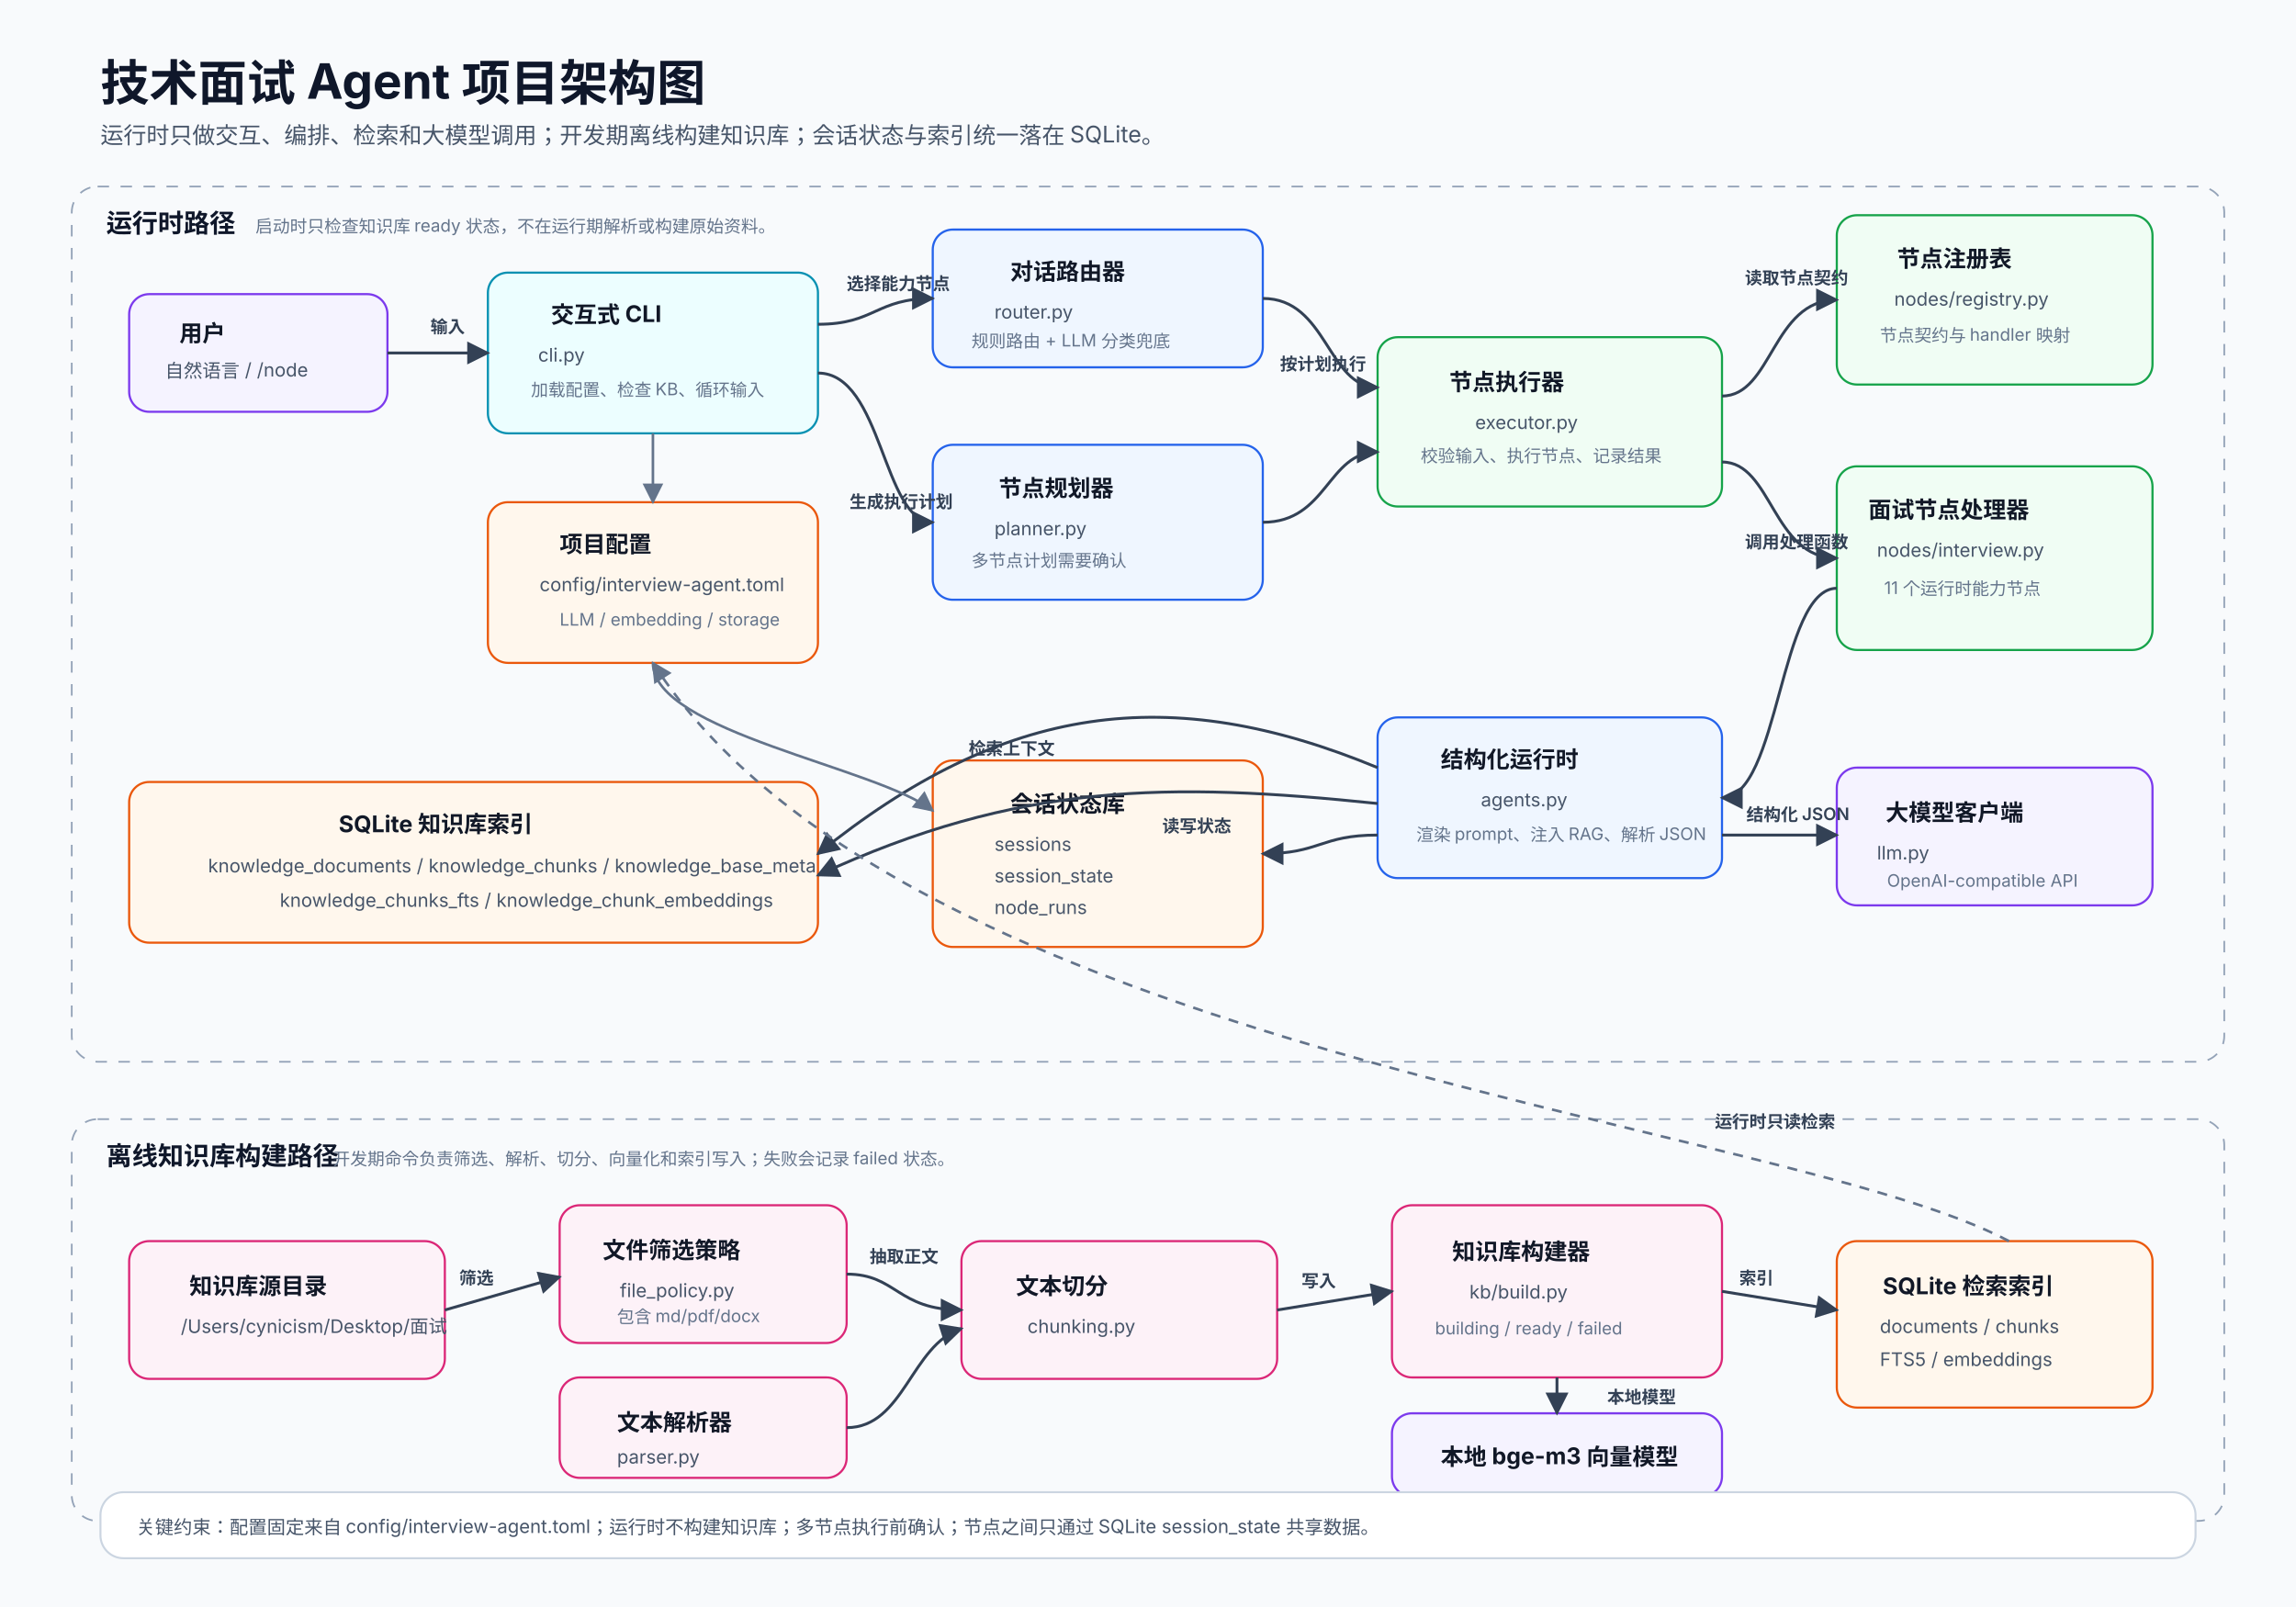
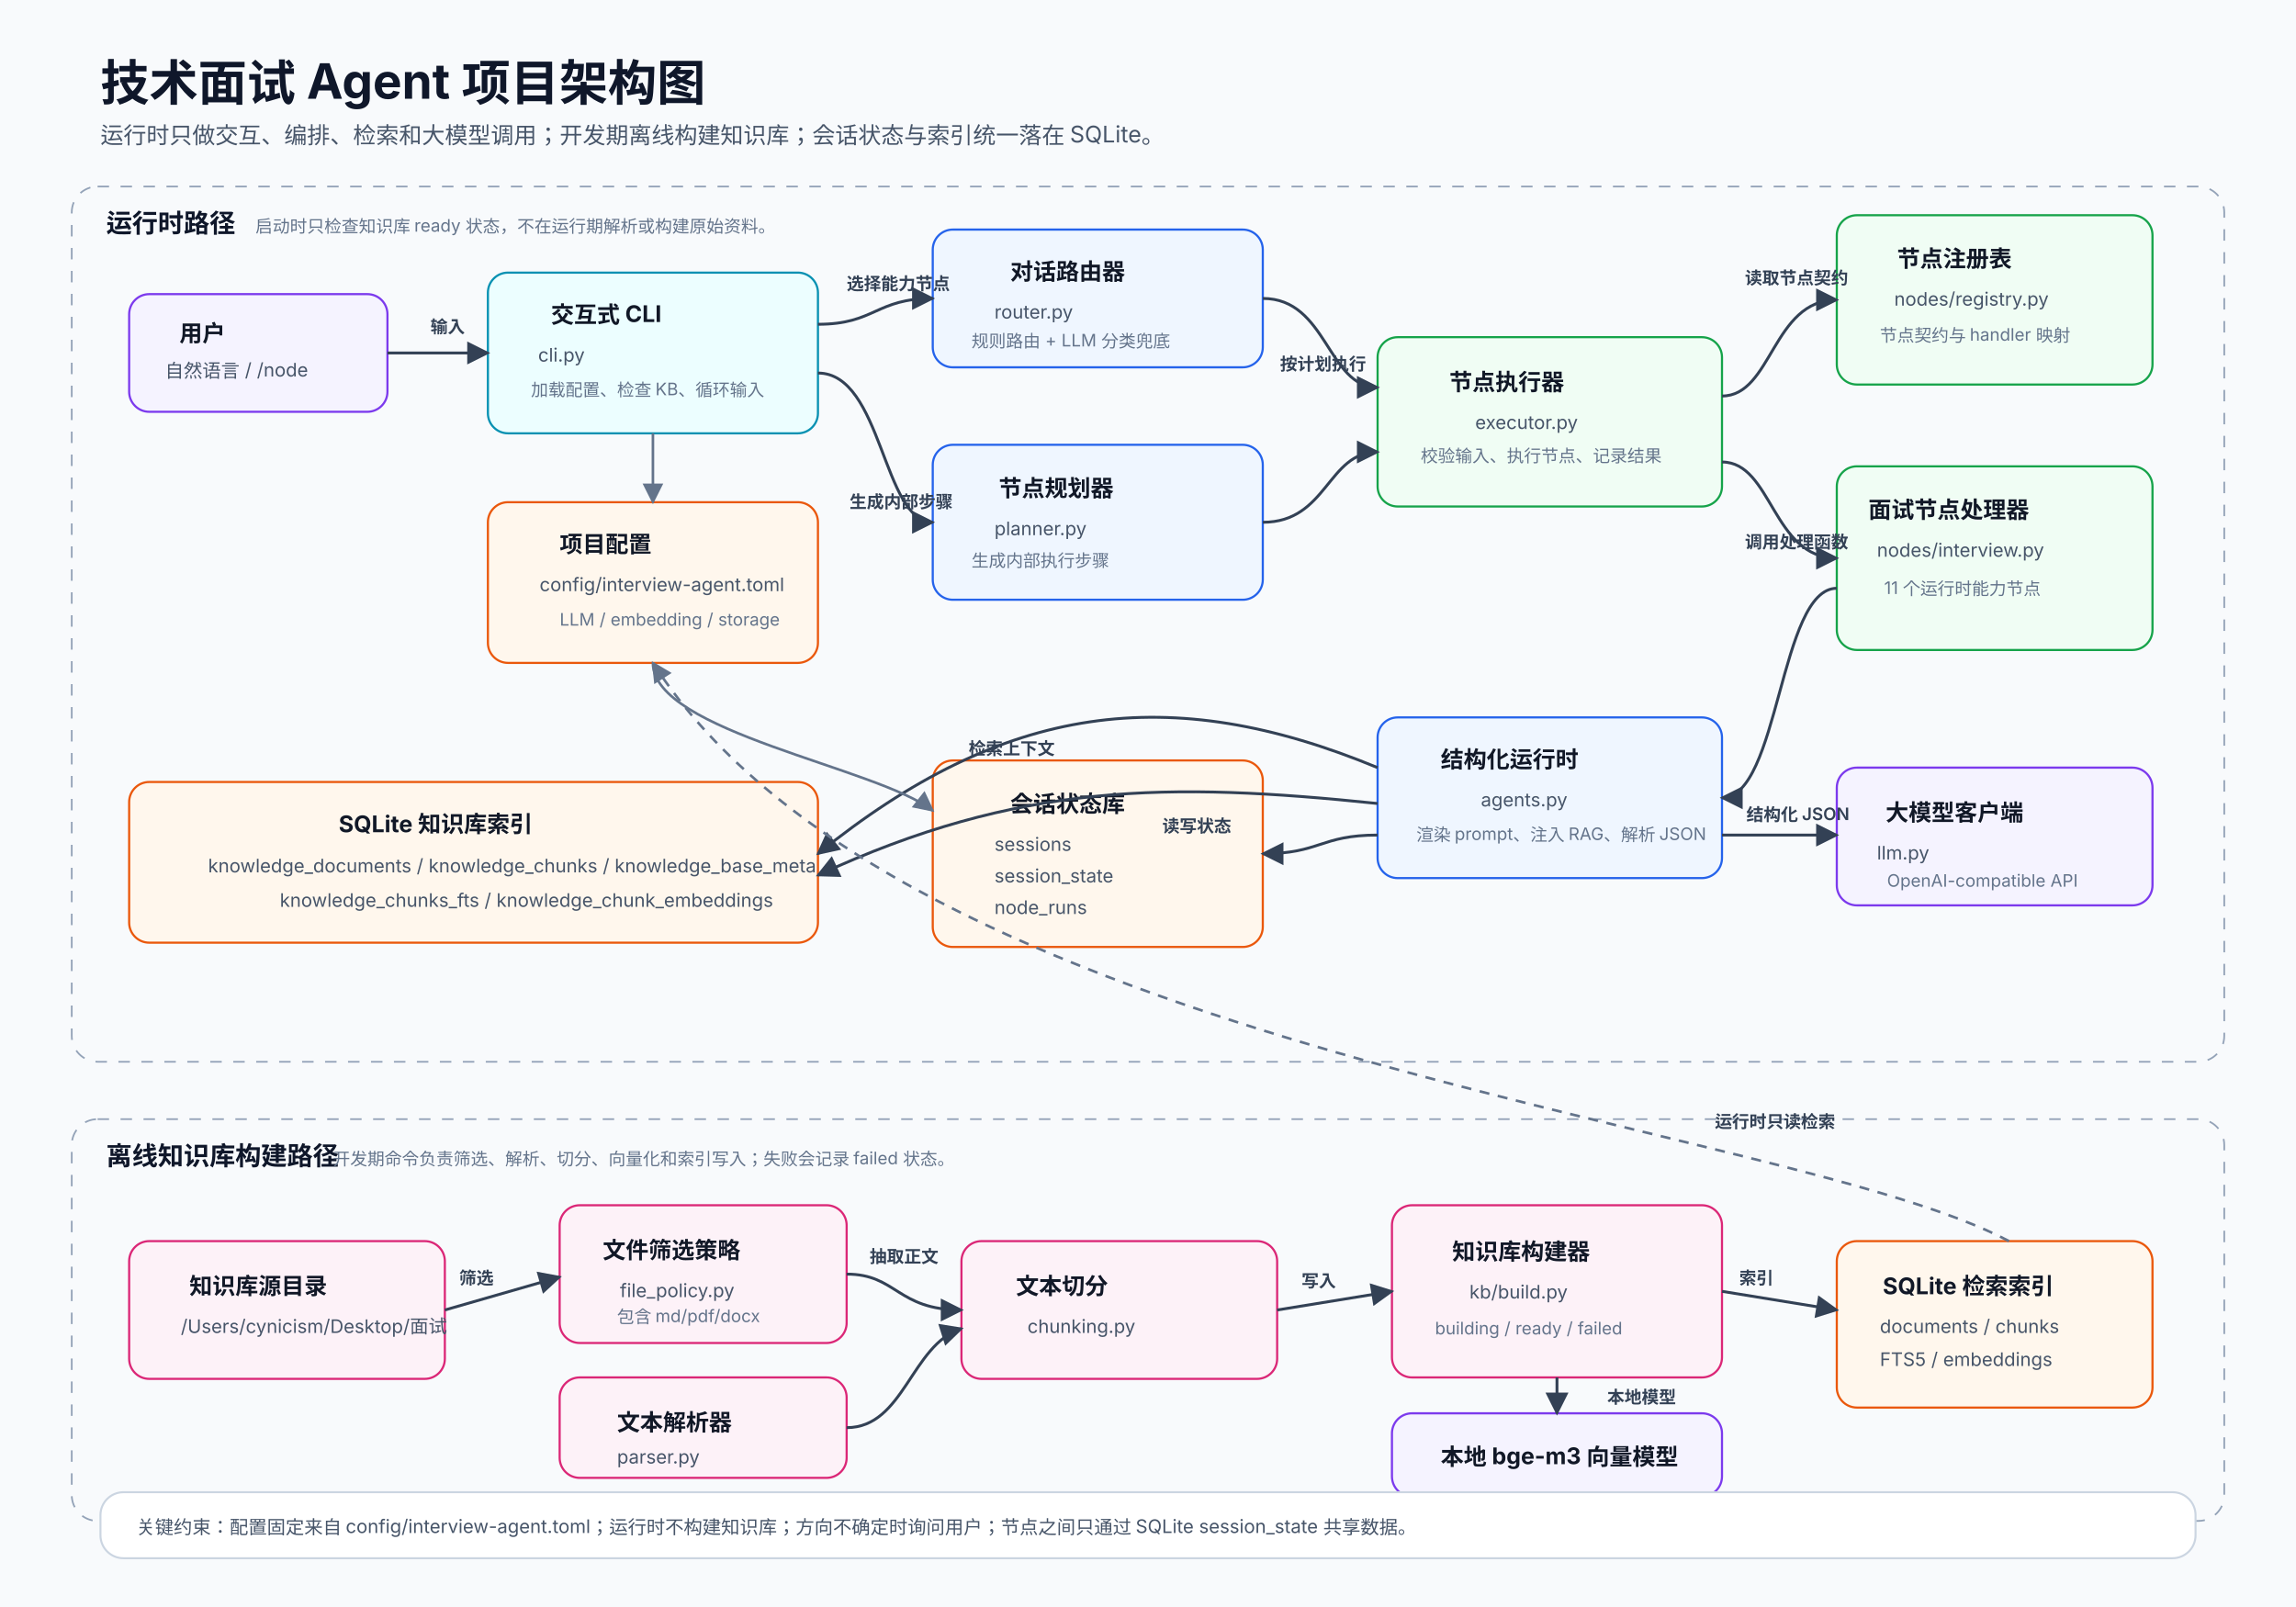
<svg xmlns="http://www.w3.org/2000/svg" width="1600" height="1120" viewBox="0 0 1600 1120" role="img" aria-labelledby="title desc">
  <defs>
    <marker id="arrow" viewBox="0 0 10 10" refX="9" refY="5" markerWidth="8" markerHeight="8" orient="auto-start-reverse">
      <path d="M 0 0 L 10 5 L 0 10 z" fill="#334155" />
    </marker>
    <marker id="soft-arrow" viewBox="0 0 10 10" refX="9" refY="5" markerWidth="8" markerHeight="8" orient="auto-start-reverse">
      <path d="M 0 0 L 10 5 L 0 10 z" fill="#64748b" />
    </marker>
    <style>
      .canvas { fill: #f8fafc; }
      .title { font: 700 34px -apple-system, BlinkMacSystemFont, "Segoe UI", sans-serif; fill: #0f172a; }
      .subtitle { font: 400 16px -apple-system, BlinkMacSystemFont, "Segoe UI", sans-serif; fill: #475569; }
      .section-title { font: 700 18px -apple-system, BlinkMacSystemFont, "Segoe UI", sans-serif; fill: #0f172a; }
      .label { font: 700 16px -apple-system, BlinkMacSystemFont, "Segoe UI", sans-serif; fill: #111827; }
      .small { font: 400 13px -apple-system, BlinkMacSystemFont, "Segoe UI", sans-serif; fill: #475569; }
      .tiny { font: 400 12px -apple-system, BlinkMacSystemFont, "Segoe UI", sans-serif; fill: #64748b; }
      .note { font: 600 12px -apple-system, BlinkMacSystemFont, "Segoe UI", sans-serif; fill: #334155; }
      .panel { fill: #ffffff; stroke: #cbd5e1; stroke-width: 1.4; rx: 16; }
      .runtime { fill: #ecfeff; stroke: #0891b2; stroke-width: 1.5; rx: 14; }
      .logic { fill: #eff6ff; stroke: #2563eb; stroke-width: 1.5; rx: 14; }
      .exec { fill: #f0fdf4; stroke: #16a34a; stroke-width: 1.5; rx: 14; }
      .data { fill: #fff7ed; stroke: #ea580c; stroke-width: 1.5; rx: 14; }
      .offline { fill: #fdf2f8; stroke: #db2777; stroke-width: 1.5; rx: 14; }
      .external { fill: #f5f3ff; stroke: #7c3aed; stroke-width: 1.5; rx: 14; }
      .line { stroke: #334155; stroke-width: 2; fill: none; marker-end: url(#arrow); }
      .soft-line { stroke: #64748b; stroke-width: 1.8; fill: none; marker-end: url(#soft-arrow); }
      .dash-line { stroke: #64748b; stroke-width: 1.8; stroke-dasharray: 7 6; fill: none; marker-end: url(#soft-arrow); }
      .boundary { fill: none; stroke: #94a3b8; stroke-width: 1.2; stroke-dasharray: 8 8; rx: 18; }
    </style>
  </defs>
  <rect class="canvas" x="0" y="0" width="1600" height="1120" />
  <text class="title" x="70" y="70">技术面试 Agent 项目架构图</text>
  <text class="subtitle" x="70" y="100">运行时只做交互、编排、检索和大模型调用；开发期离线构建知识库；会话状态与索引统一落在 SQLite。</text>
  <rect class="boundary" x="50" y="130" width="1500" height="610" />
  <text class="section-title" x="74" y="162">运行时路径</text>
  <text class="tiny" x="178" y="162">启动时只检查知识库 ready 状态，不在运行期解析或构建原始资料。</text>
  <rect class="external" x="90" y="205" width="180" height="82" />
  <text class="label" x="125" y="238">用户</text>
  <text class="small" x="115" y="263">自然语言 / /node</text>
  <rect class="runtime" x="340" y="190" width="230" height="112" />
  <text class="label" x="384" y="225">交互式 CLI</text>
  <text class="small" x="375" y="252">cli.py</text>
  <text class="tiny" x="370" y="276">加载配置、检查 KB、循环输入</text>
  <rect class="data" x="340" y="350" width="230" height="112" />
  <text class="label" x="390" y="385">项目配置</text>
  <text class="small" x="376" y="412">config/interview-agent.toml</text>
  <text class="tiny" x="390" y="436">LLM / embedding / storage</text>
  <rect class="logic" x="650" y="160" width="230" height="96" />
  <text class="label" x="704" y="195">对话路由器</text>
  <text class="small" x="693" y="222">router.py</text>
  <text class="tiny" x="677" y="242">规则路由 + LLM 分类兜底</text>
  <rect class="logic" x="650" y="310" width="230" height="108" />
  <text class="label" x="696" y="346">节点规划器</text>
  <text class="small" x="693" y="373">planner.py</text>
-   <text class="tiny" x="677" y="395">多节点计划需要确认</text>
+   <text class="tiny" x="677" y="395">生成内部执行步骤</text>
  <rect class="exec" x="960" y="235" width="240" height="118" />
  <text class="label" x="1010" y="272">节点执行器</text>
  <text class="small" x="1028" y="299">executor.py</text>
  <text class="tiny" x="990" y="322">校验输入、执行节点、记录结果</text>
  <rect class="exec" x="1280" y="150" width="220" height="118" />
  <text class="label" x="1322" y="186">节点注册表</text>
  <text class="small" x="1320" y="213">nodes/registry.py</text>
  <text class="tiny" x="1310" y="238">节点契约与 handler 映射</text>
  <rect class="exec" x="1280" y="325" width="220" height="128" />
  <text class="label" x="1302" y="361">面试节点处理器</text>
  <text class="small" x="1308" y="388">nodes/interview.py</text>
  <text class="tiny" x="1313" y="414">11 个运行时能力节点</text>
  <rect class="logic" x="960" y="500" width="240" height="112" />
  <text class="label" x="1004" y="535">结构化运行时</text>
  <text class="small" x="1032" y="562">agents.py</text>
  <text class="tiny" x="987" y="586">渲染 prompt、注入 RAG、解析 JSON</text>
  <rect class="external" x="1280" y="535" width="220" height="96" />
  <text class="label" x="1314" y="572">大模型客户端</text>
  <text class="small" x="1308" y="599">llm.py</text>
  <text class="tiny" x="1315" y="618">OpenAI-compatible API</text>
  <rect class="data" x="650" y="530" width="230" height="130" />
  <text class="label" x="704" y="566">会话状态库</text>
  <text class="small" x="693" y="593">sessions</text>
  <text class="small" x="693" y="615">session_state</text>
  <text class="small" x="693" y="637">node_runs</text>
  <rect class="data" x="90" y="545" width="480" height="112" />
  <text class="label" x="236" y="580">SQLite 知识库索引</text>
  <text class="small" x="145" y="608">knowledge_documents / knowledge_chunks / knowledge_base_meta</text>
  <text class="small" x="195" y="632">knowledge_chunks_fts / knowledge_chunk_embeddings</text>
  <path class="line" d="M 270 246 L 340 246" />
  <path class="soft-line" d="M 455 302 L 455 350" />
  <path class="line" d="M 570 226 C 610 226 610 208 650 208" />
  <path class="line" d="M 570 260 C 615 260 615 364 650 364" />
  <path class="line" d="M 880 208 C 925 208 925 270 960 270" />
  <path class="line" d="M 880 364 C 925 364 925 315 960 315" />
  <path class="line" d="M 1200 276 C 1235 276 1235 209 1280 209" />
  <path class="line" d="M 1200 322 C 1235 322 1235 389 1280 389" />
  <path class="line" d="M 1280 410 C 1240 410 1240 556 1200 556" />
  <path class="line" d="M 1200 582 L 1280 582" />
  <path class="line" d="M 960 582 C 920 582 920 595 880 595" />
  <path class="line" d="M 960 535 C 815 475 700 490 570 595" />
  <path class="line" d="M 960 560 C 815 545 710 545 570 610" />
  <path class="soft-line" d="M 455 462 C 455 510 612 535 650 565" />
  <text class="note" x="300" y="232">输入</text>
  <text class="note" x="590" y="202">选择能力节点</text>
-   <text class="note" x="592" y="354">生成执行计划</text>
+   <text class="note" x="592" y="354">生成内部步骤</text>
  <text class="note" x="892" y="258">按计划执行</text>
  <text class="note" x="1216" y="198">读取节点契约</text>
  <text class="note" x="1216" y="382">调用处理函数</text>
  <text class="note" x="1217" y="572">结构化 JSON</text>
  <text class="note" x="810" y="580">读写状态</text>
  <text class="note" x="675" y="526">检索上下文</text>
  <rect class="boundary" x="50" y="780" width="1500" height="280" />
  <text class="section-title" x="74" y="812">离线知识库构建路径</text>
  <text class="tiny" x="232" y="812">开发期命令负责筛选、解析、切分、向量化和索引写入；失败会记录 failed 状态。</text>
  <rect class="offline" x="90" y="865" width="220" height="96" />
  <text class="label" x="132" y="902">知识库源目录</text>
  <text class="small" x="126" y="929">/Users/cynicism/Desktop/面试</text>
  <rect class="offline" x="390" y="840" width="200" height="96" />
  <text class="label" x="420" y="877">文件筛选策略</text>
  <text class="small" x="432" y="904">file_policy.py</text>
  <text class="tiny" x="430" y="922">包含 md/pdf/docx</text>
  <rect class="offline" x="390" y="960" width="200" height="70" />
  <text class="label" x="430" y="997">文本解析器</text>
  <text class="small" x="430" y="1020">parser.py</text>
  <rect class="offline" x="670" y="865" width="220" height="96" />
  <text class="label" x="708" y="902">文本切分</text>
  <text class="small" x="716" y="929">chunking.py</text>
  <rect class="offline" x="970" y="840" width="230" height="120" />
  <text class="label" x="1012" y="878">知识库构建器</text>
  <text class="small" x="1024" y="905">kb/build.py</text>
  <text class="tiny" x="1000" y="930">building / ready / failed</text>
  <rect class="external" x="970" y="985" width="230" height="58" />
  <text class="label" x="1004" y="1021">本地 bge-m3 向量模型</text>
  <rect class="data" x="1280" y="865" width="220" height="116" />
  <text class="label" x="1312" y="902">SQLite 检索索引</text>
  <text class="small" x="1310" y="929">documents / chunks</text>
  <text class="small" x="1310" y="952">FTS5 / embeddings</text>
  <path class="line" d="M 310 913 L 390 890" />
  <path class="line" d="M 590 888 C 625 888 625 913 670 913" />
  <path class="line" d="M 590 995 C 630 995 635 937 670 926" />
  <path class="line" d="M 890 913 L 970 900" />
  <path class="line" d="M 1085 960 L 1085 985" />
  <path class="line" d="M 1200 900 L 1280 913" />
  <path class="dash-line" d="M 1400 865 C 1240 780 630 735 455 462" />
  <text class="note" x="320" y="895">筛选</text>
  <text class="note" x="606" y="880">抽取正文</text>
  <text class="note" x="907" y="897">写入</text>
  <text class="note" x="1212" y="895">索引</text>
  <text class="note" x="1120" y="978">本地模型</text>
  <text class="note" x="1195" y="786">运行时只读检索</text>
  <rect class="panel" x="70" y="1040" width="1460" height="46" />
-   <text class="small" x="95" y="1069">关键约束：配置固定来自 config/interview-agent.toml；运行时不构建知识库；多节点执行前确认；节点之间只通过 SQLite session_state 共享数据。</text>
+   <text class="small" x="95" y="1069">关键约束：配置固定来自 config/interview-agent.toml；运行时不构建知识库；方向不确定时询问用户；节点之间只通过 SQLite session_state 共享数据。</text>
</svg>
